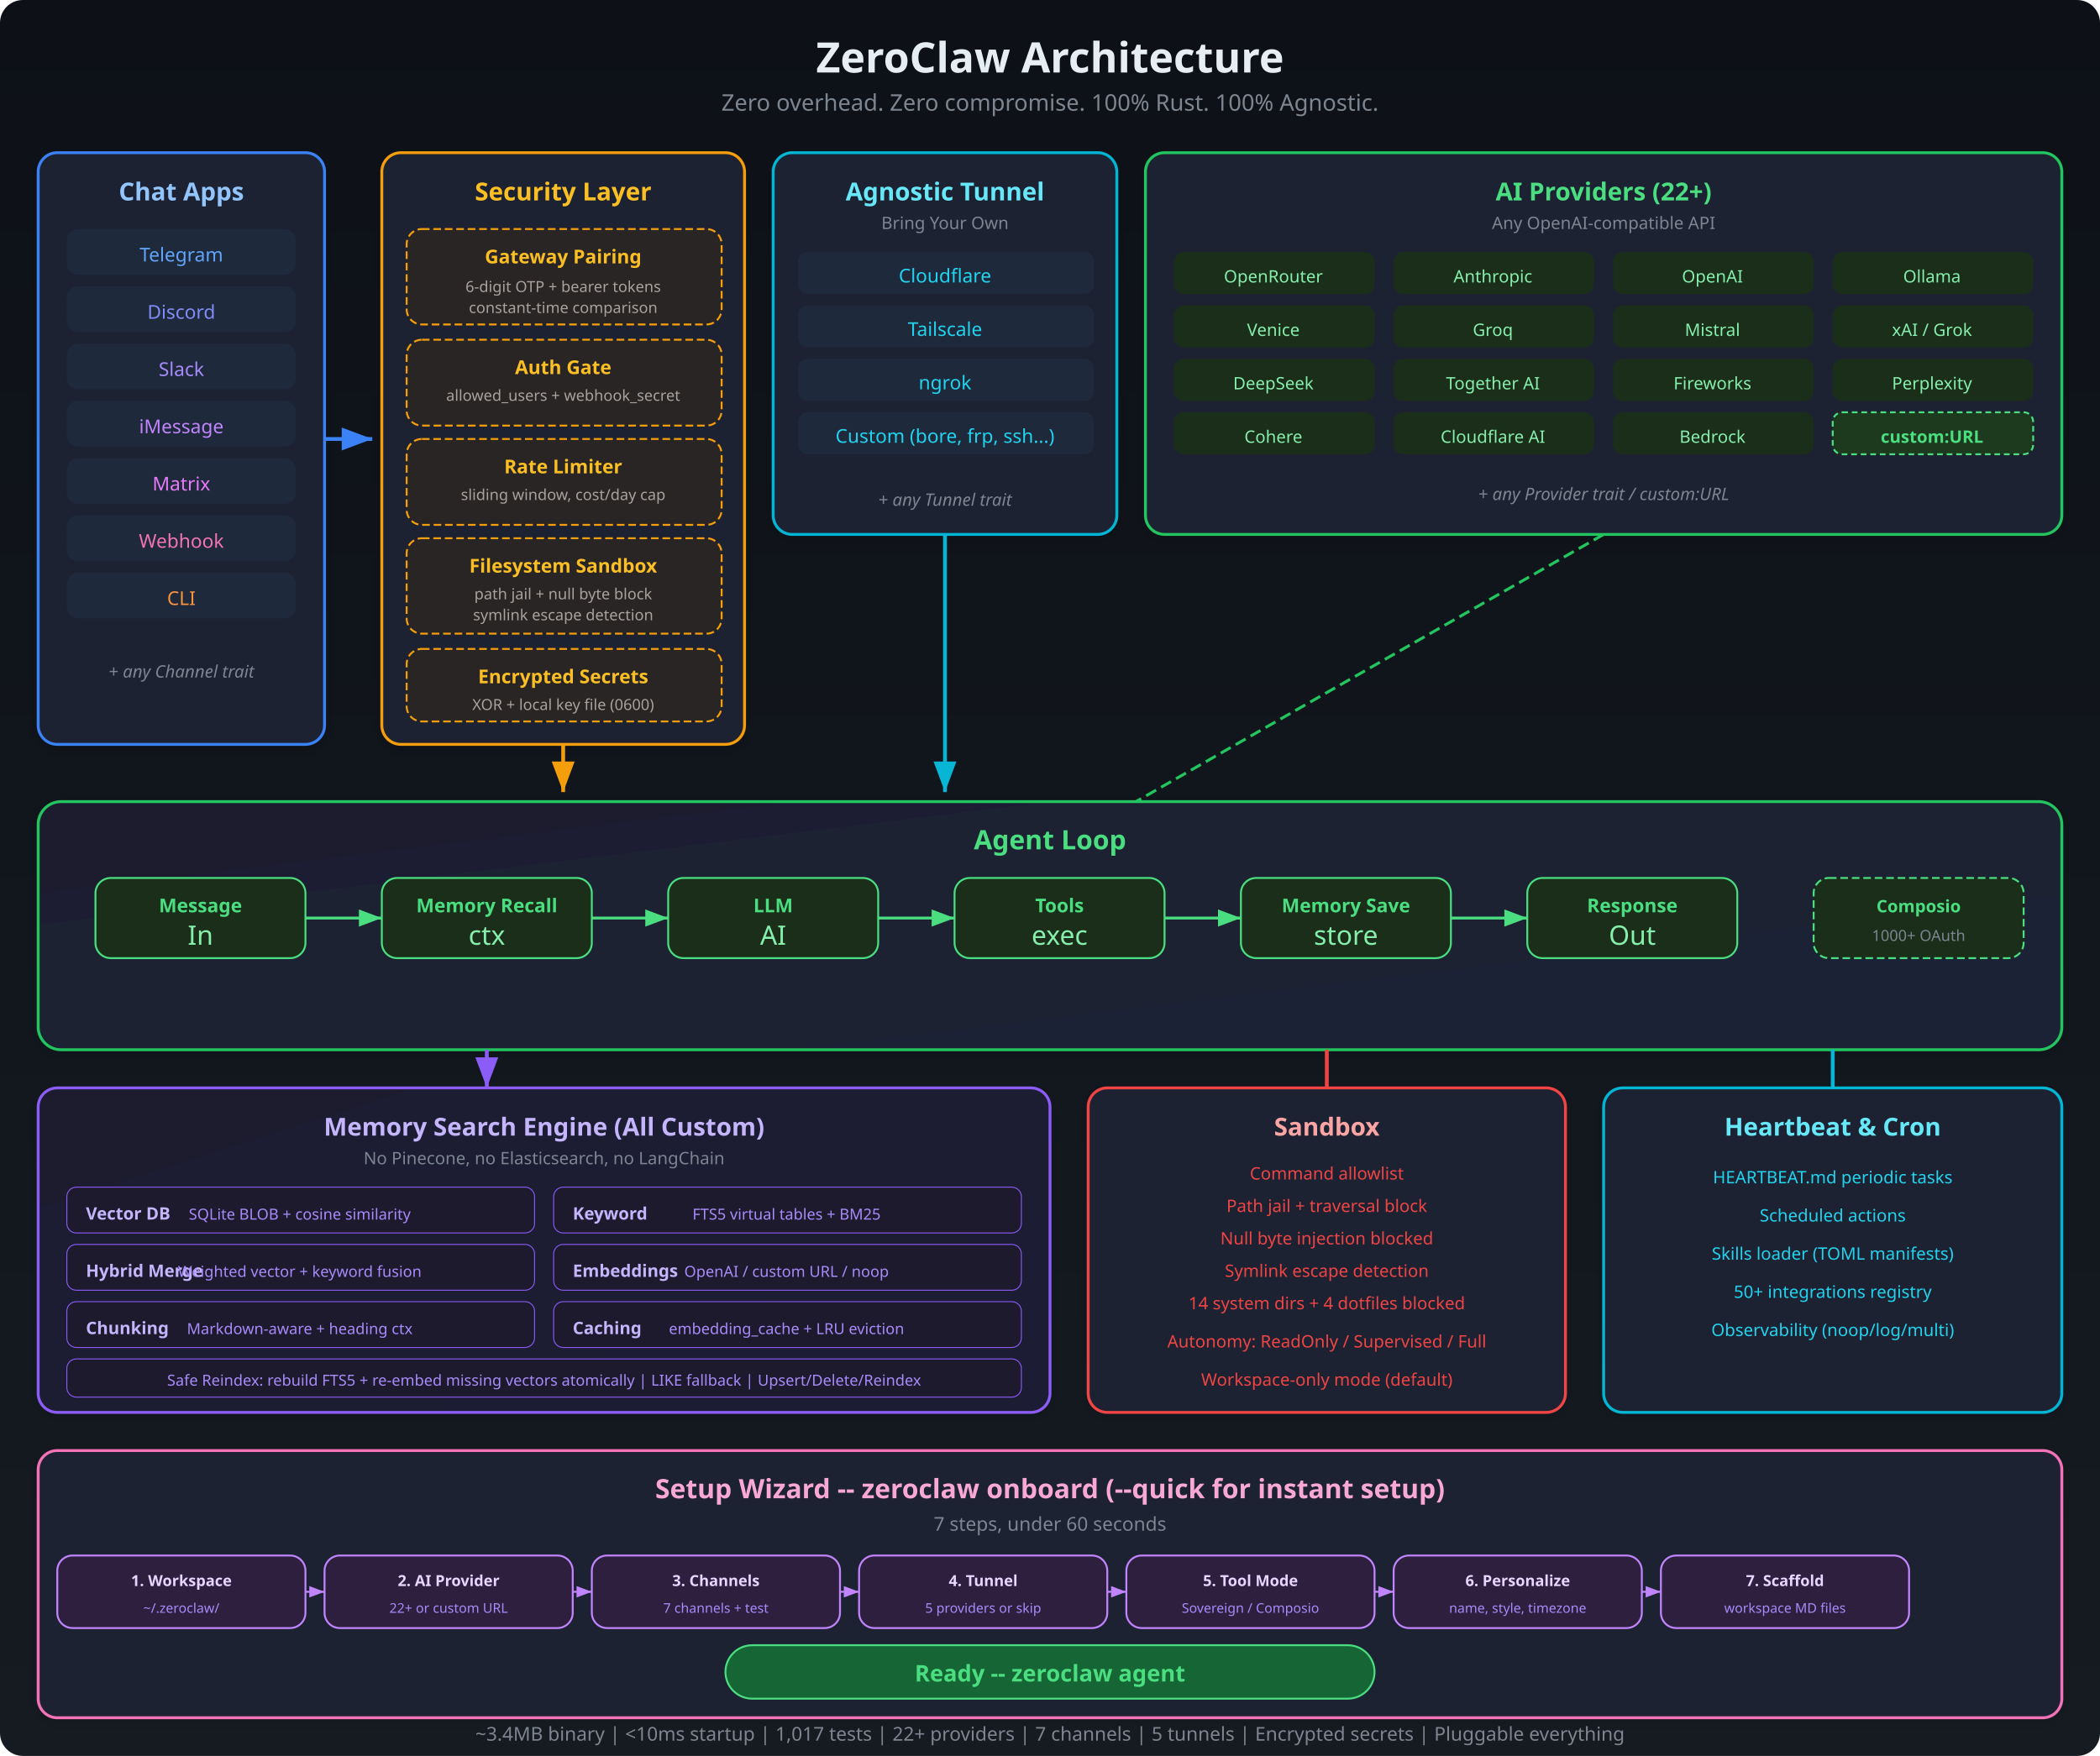
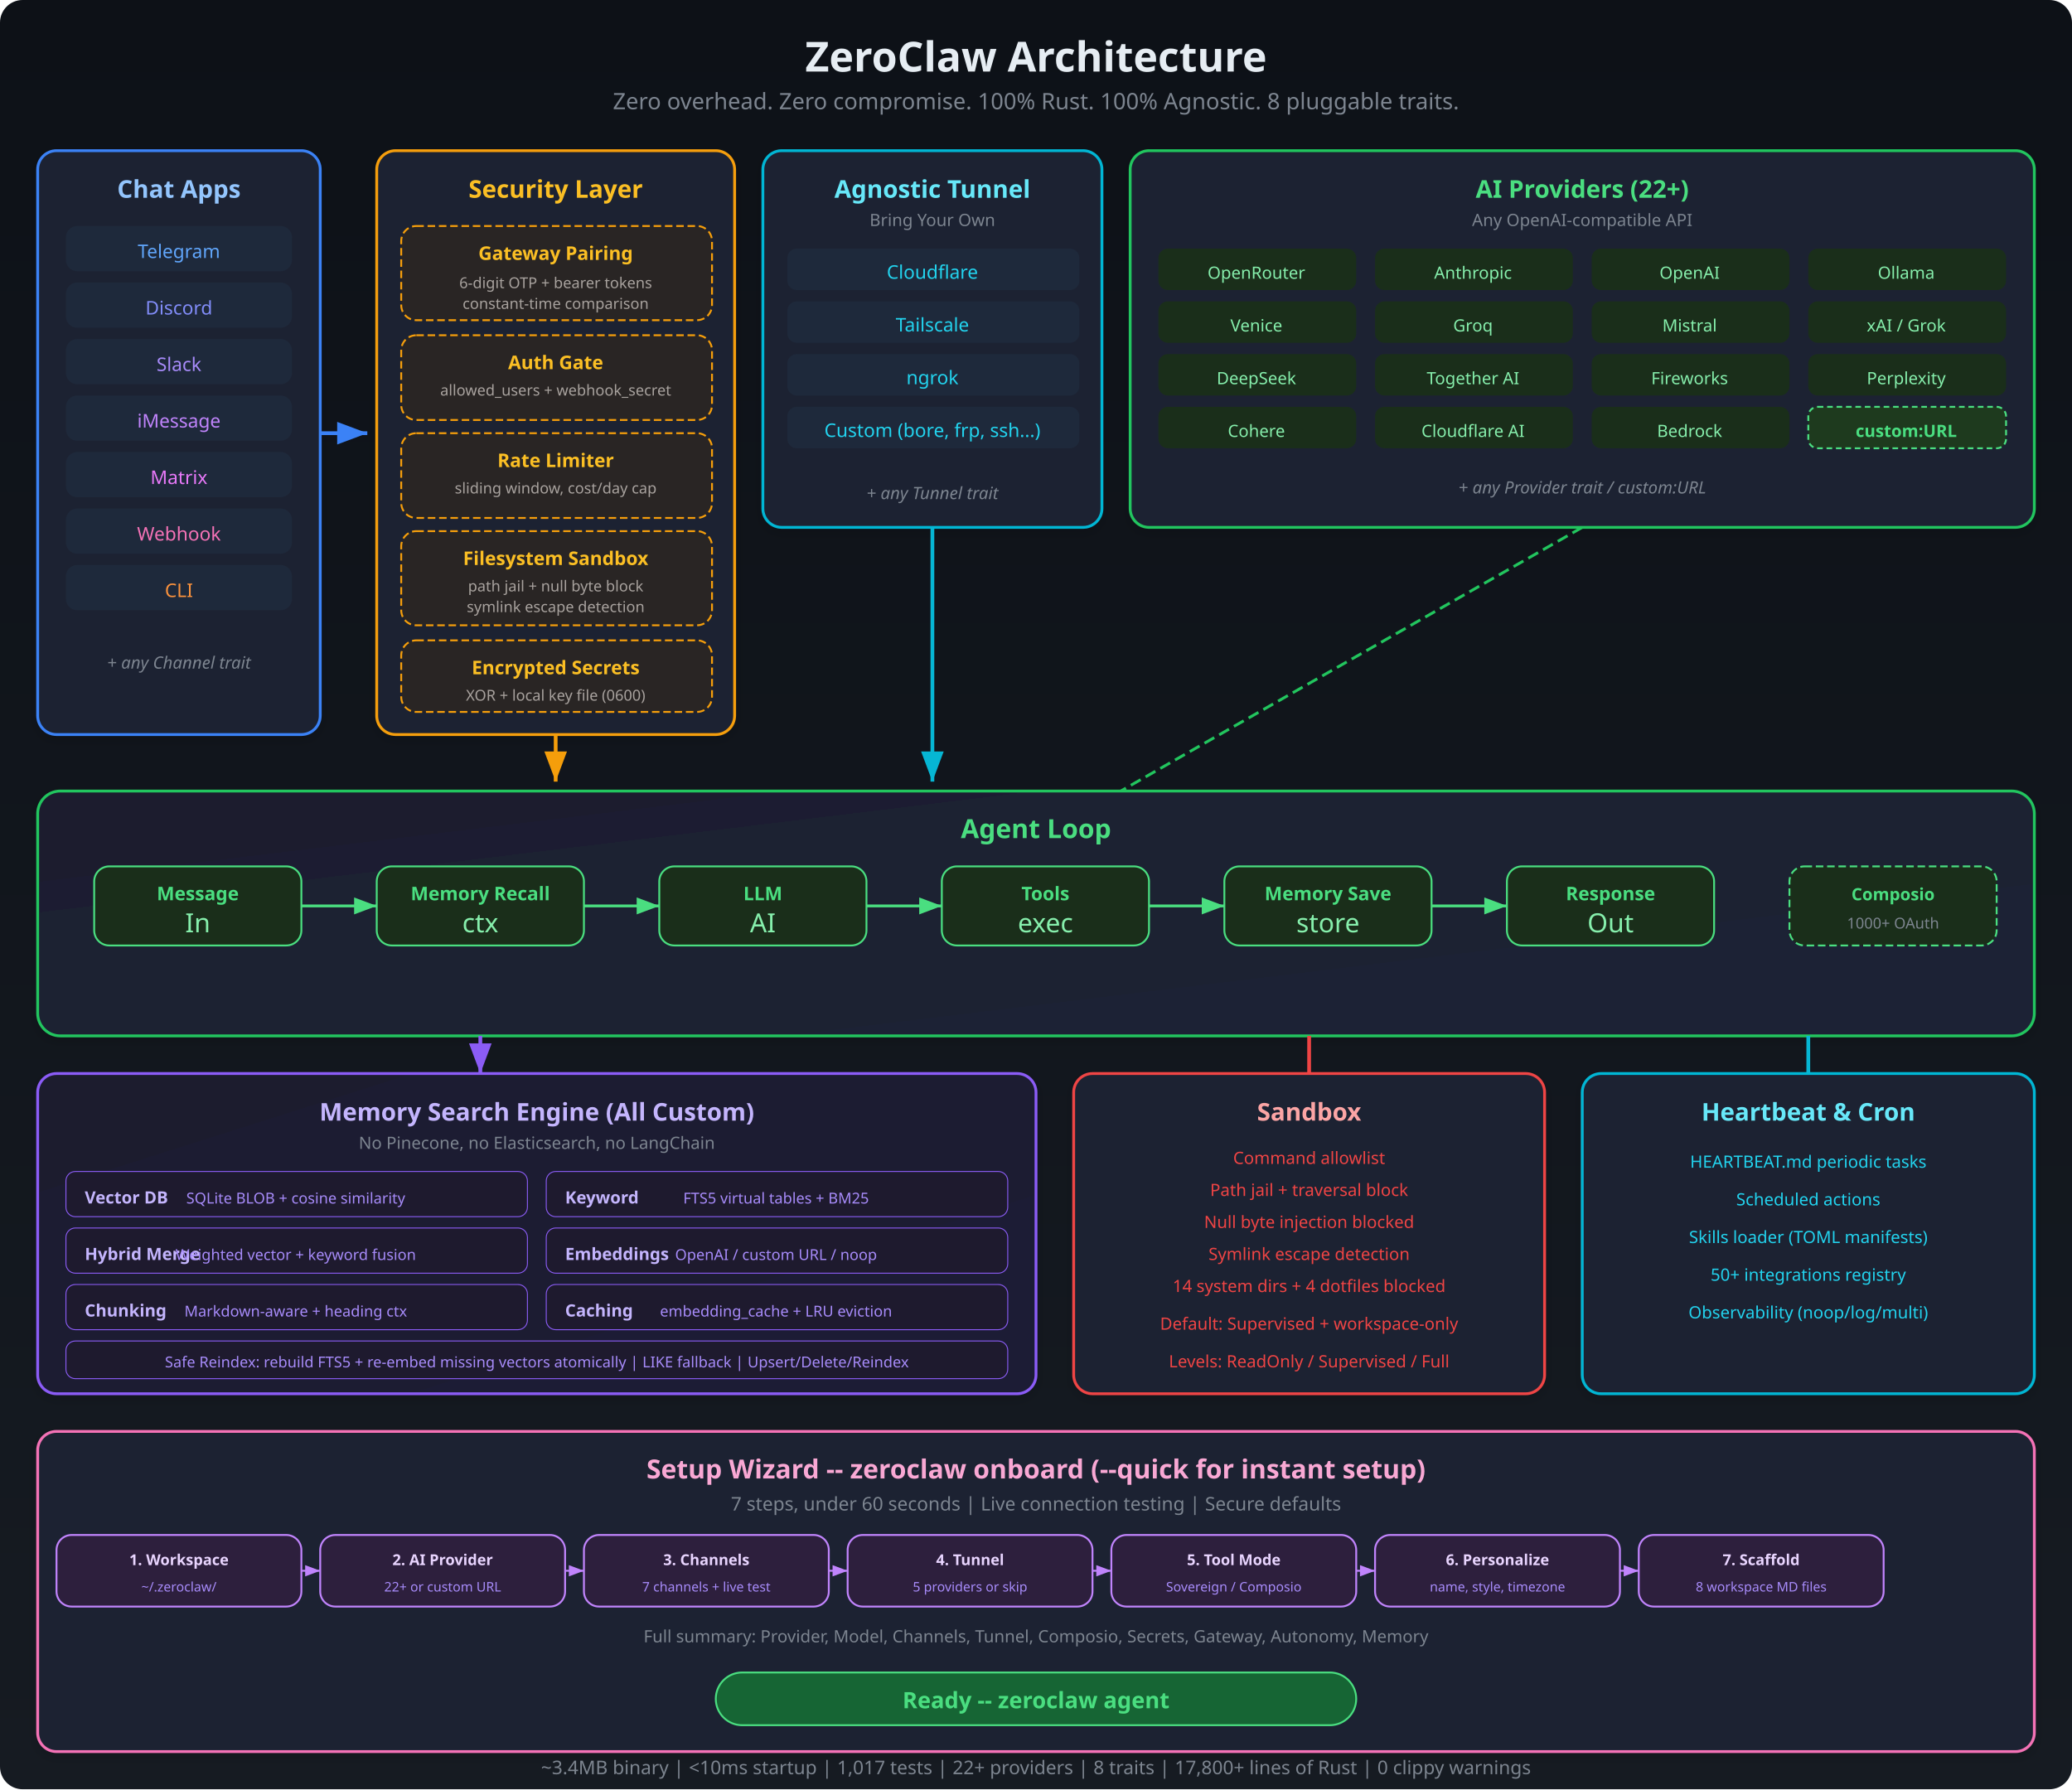
- <svg xmlns="http://www.w3.org/2000/svg" viewBox="0 0 1100 920" font-family="'Segoe UI', system-ui, -apple-system, sans-serif">
+ <svg xmlns="http://www.w3.org/2000/svg" viewBox="0 0 1100 950" font-family="'Segoe UI', system-ui, -apple-system, sans-serif">
  <defs>
    <filter id="shadow" x="-4%" y="-4%" width="108%" height="108%">
      <feDropShadow dx="0" dy="2" stdDeviation="3" flood-opacity="0.15" />
    </filter>
    <linearGradient id="bgGrad" x1="0" y1="0" x2="0" y2="1">
      <stop offset="0%" stop-color="#0d1117" />
      <stop offset="100%" stop-color="#161b22" />
    </linearGradient>
    <linearGradient id="agentGrad" x1="0" y1="0" x2="1" y2="1">
      <stop offset="0%" stop-color="#1a1e2e" />
      <stop offset="100%" stop-color="#1e2436" />
    </linearGradient>
    <linearGradient id="memGrad" x1="0" y1="0" x2="1" y2="1">
      <stop offset="0%" stop-color="#1a1a2e" />
      <stop offset="100%" stop-color="#1e1e36" />
    </linearGradient>
    <marker id="arrowBlue" markerWidth="8" markerHeight="6" refX="8" refY="3" orient="auto">
      <path d="M0,0 L8,3 L0,6" fill="#3b82f6" />
    </marker>
    <marker id="arrowAmber" markerWidth="8" markerHeight="6" refX="8" refY="3" orient="auto">
      <path d="M0,0 L8,3 L0,6" fill="#f59e0b" />
    </marker>
    <marker id="arrowGreen" markerWidth="8" markerHeight="6" refX="8" refY="3" orient="auto">
      <path d="M0,0 L8,3 L0,6" fill="#4ade80" />
    </marker>
    <marker id="arrowCyan" markerWidth="8" markerHeight="6" refX="8" refY="3" orient="auto">
      <path d="M0,0 L8,3 L0,6" fill="#06b6d4" />
    </marker>
    <marker id="arrowPurple" markerWidth="8" markerHeight="6" refX="8" refY="3" orient="auto">
      <path d="M0,0 L8,3 L0,6" fill="#c084fc" />
    </marker>
    <marker id="arrowViolet" markerWidth="8" markerHeight="6" refX="8" refY="3" orient="auto">
      <path d="M0,0 L8,3 L0,6" fill="#8b5cf6" />
    </marker>
  </defs>
-   <rect width="1100" height="920" rx="12" fill="url(#bgGrad)" />
+   <rect width="1100" height="950" rx="12" fill="url(#bgGrad)" />
  <text x="550" y="38" text-anchor="middle" fill="#e6edf3" font-size="22" font-weight="700">ZeroClaw Architecture</text>
-   <text x="550" y="58" text-anchor="middle" fill="#7d8590" font-size="12">Zero overhead. Zero compromise. 100% Rust. 100% Agnostic.</text>
+   <text x="550" y="58" text-anchor="middle" fill="#7d8590" font-size="12">Zero overhead. Zero compromise. 100% Rust. 100% Agnostic. 8 pluggable traits.</text>
  <rect x="20" y="80" width="150" height="310" rx="10" fill="#1c2333" stroke="#3b82f6" stroke-width="1.5" filter="url(#shadow)" />
  <text x="95" y="105" text-anchor="middle" fill="#93c5fd" font-size="13" font-weight="600">Chat Apps</text>
  <rect x="35" y="120" width="120" height="24" rx="6" fill="#1e293b" />
  <text x="95" y="137" text-anchor="middle" fill="#60a5fa" font-size="10">Telegram</text>
  <rect x="35" y="150" width="120" height="24" rx="6" fill="#1e293b" />
  <text x="95" y="167" text-anchor="middle" fill="#818cf8" font-size="10">Discord</text>
  <rect x="35" y="180" width="120" height="24" rx="6" fill="#1e293b" />
  <text x="95" y="197" text-anchor="middle" fill="#a78bfa" font-size="10">Slack</text>
  <rect x="35" y="210" width="120" height="24" rx="6" fill="#1e293b" />
  <text x="95" y="227" text-anchor="middle" fill="#c084fc" font-size="10">iMessage</text>
  <rect x="35" y="240" width="120" height="24" rx="6" fill="#1e293b" />
  <text x="95" y="257" text-anchor="middle" fill="#e879f9" font-size="10">Matrix</text>
  <rect x="35" y="270" width="120" height="24" rx="6" fill="#1e293b" />
  <text x="95" y="287" text-anchor="middle" fill="#f472b6" font-size="10">Webhook</text>
  <rect x="35" y="300" width="120" height="24" rx="6" fill="#1e293b" />
  <text x="95" y="317" text-anchor="middle" fill="#fb923c" font-size="10">CLI</text>
  <text x="95" y="355" text-anchor="middle" fill="#7d8590" font-size="9" font-style="italic">+ any Channel trait</text>
  <line x1="170" y1="230" x2="195" y2="230" stroke="#3b82f6" stroke-width="2" marker-end="url(#arrowBlue)" />
  <rect x="200" y="80" width="190" height="310" rx="10" fill="#1c2333" stroke="#f59e0b" stroke-width="1.5" filter="url(#shadow)" />
  <text x="295" y="105" text-anchor="middle" fill="#fbbf24" font-size="13" font-weight="600">Security Layer</text>
  <rect x="213" y="120" width="165" height="50" rx="8" fill="#292524" stroke="#f59e0b" stroke-width="1" stroke-dasharray="4,2" />
  <text x="295" y="138" text-anchor="middle" fill="#fbbf24" font-size="10" font-weight="600">Gateway Pairing</text>
  <text x="295" y="153" text-anchor="middle" fill="#a8a29e" font-size="8">6-digit OTP + bearer tokens</text>
  <text x="295" y="164" text-anchor="middle" fill="#a8a29e" font-size="8">constant-time comparison</text>
  <rect x="213" y="178" width="165" height="45" rx="8" fill="#292524" stroke="#f59e0b" stroke-width="1" stroke-dasharray="4,2" />
  <text x="295" y="196" text-anchor="middle" fill="#fbbf24" font-size="10" font-weight="600">Auth Gate</text>
  <text x="295" y="210" text-anchor="middle" fill="#a8a29e" font-size="8">allowed_users + webhook_secret</text>
  <rect x="213" y="230" width="165" height="45" rx="8" fill="#292524" stroke="#f59e0b" stroke-width="1" stroke-dasharray="4,2" />
  <text x="295" y="248" text-anchor="middle" fill="#fbbf24" font-size="10" font-weight="600">Rate Limiter</text>
  <text x="295" y="262" text-anchor="middle" fill="#a8a29e" font-size="8">sliding window, cost/day cap</text>
  <rect x="213" y="282" width="165" height="50" rx="8" fill="#292524" stroke="#f59e0b" stroke-width="1" stroke-dasharray="4,2" />
  <text x="295" y="300" text-anchor="middle" fill="#fbbf24" font-size="10" font-weight="600">Filesystem Sandbox</text>
  <text x="295" y="314" text-anchor="middle" fill="#a8a29e" font-size="8">path jail + null byte block</text>
  <text x="295" y="325" text-anchor="middle" fill="#a8a29e" font-size="8">symlink escape detection</text>
  <rect x="213" y="340" width="165" height="38" rx="8" fill="#292524" stroke="#f59e0b" stroke-width="1" stroke-dasharray="4,2" />
  <text x="295" y="358" text-anchor="middle" fill="#fbbf24" font-size="10" font-weight="600">Encrypted Secrets</text>
  <text x="295" y="372" text-anchor="middle" fill="#a8a29e" font-size="8">XOR + local key file (0600)</text>
  <line x1="295" y1="390" x2="295" y2="415" stroke="#f59e0b" stroke-width="2" marker-end="url(#arrowAmber)" />
  <rect x="405" y="80" width="180" height="200" rx="10" fill="#1c2333" stroke="#06b6d4" stroke-width="1.5" filter="url(#shadow)" />
  <text x="495" y="105" text-anchor="middle" fill="#67e8f9" font-size="13" font-weight="600">Agnostic Tunnel</text>
  <text x="495" y="120" text-anchor="middle" fill="#7d8590" font-size="9">Bring Your Own</text>
  <rect x="418" y="132" width="155" height="22" rx="5" fill="#1e293b" />
  <text x="495" y="148" text-anchor="middle" fill="#22d3ee" font-size="10">Cloudflare</text>
  <rect x="418" y="160" width="155" height="22" rx="5" fill="#1e293b" />
  <text x="495" y="176" text-anchor="middle" fill="#22d3ee" font-size="10">Tailscale</text>
  <rect x="418" y="188" width="155" height="22" rx="5" fill="#1e293b" />
  <text x="495" y="204" text-anchor="middle" fill="#22d3ee" font-size="10">ngrok</text>
  <rect x="418" y="216" width="155" height="22" rx="5" fill="#1e293b" />
  <text x="495" y="232" text-anchor="middle" fill="#22d3ee" font-size="10">Custom (bore, frp, ssh...)</text>
  <text x="495" y="265" text-anchor="middle" fill="#7d8590" font-size="9" font-style="italic">+ any Tunnel trait</text>
  <line x1="495" y1="280" x2="495" y2="415" stroke="#06b6d4" stroke-width="2" marker-end="url(#arrowCyan)" />
  <rect x="600" y="80" width="480" height="200" rx="10" fill="#1c2333" stroke="#22c55e" stroke-width="1.5" filter="url(#shadow)" />
  <text x="840" y="105" text-anchor="middle" fill="#4ade80" font-size="13" font-weight="600">AI Providers (22+)</text>
  <text x="840" y="120" text-anchor="middle" fill="#7d8590" font-size="9">Any OpenAI-compatible API</text>
  <rect x="615" y="132" width="105" height="22" rx="5" fill="#1a2e1a" />
  <text x="667" y="148" text-anchor="middle" fill="#86efac" font-size="9">OpenRouter</text>
  <rect x="730" y="132" width="105" height="22" rx="5" fill="#1a2e1a" />
  <text x="782" y="148" text-anchor="middle" fill="#86efac" font-size="9">Anthropic</text>
  <rect x="845" y="132" width="105" height="22" rx="5" fill="#1a2e1a" />
  <text x="897" y="148" text-anchor="middle" fill="#86efac" font-size="9">OpenAI</text>
  <rect x="960" y="132" width="105" height="22" rx="5" fill="#1a2e1a" />
  <text x="1012" y="148" text-anchor="middle" fill="#86efac" font-size="9">Ollama</text>
  <rect x="615" y="160" width="105" height="22" rx="5" fill="#1a2e1a" />
  <text x="667" y="176" text-anchor="middle" fill="#86efac" font-size="9">Venice</text>
  <rect x="730" y="160" width="105" height="22" rx="5" fill="#1a2e1a" />
  <text x="782" y="176" text-anchor="middle" fill="#86efac" font-size="9">Groq</text>
  <rect x="845" y="160" width="105" height="22" rx="5" fill="#1a2e1a" />
  <text x="897" y="176" text-anchor="middle" fill="#86efac" font-size="9">Mistral</text>
  <rect x="960" y="160" width="105" height="22" rx="5" fill="#1a2e1a" />
  <text x="1012" y="176" text-anchor="middle" fill="#86efac" font-size="9">xAI / Grok</text>
  <rect x="615" y="188" width="105" height="22" rx="5" fill="#1a2e1a" />
  <text x="667" y="204" text-anchor="middle" fill="#86efac" font-size="9">DeepSeek</text>
  <rect x="730" y="188" width="105" height="22" rx="5" fill="#1a2e1a" />
  <text x="782" y="204" text-anchor="middle" fill="#86efac" font-size="9">Together AI</text>
  <rect x="845" y="188" width="105" height="22" rx="5" fill="#1a2e1a" />
  <text x="897" y="204" text-anchor="middle" fill="#86efac" font-size="9">Fireworks</text>
  <rect x="960" y="188" width="105" height="22" rx="5" fill="#1a2e1a" />
  <text x="1012" y="204" text-anchor="middle" fill="#86efac" font-size="9">Perplexity</text>
  <rect x="615" y="216" width="105" height="22" rx="5" fill="#1a2e1a" />
  <text x="667" y="232" text-anchor="middle" fill="#86efac" font-size="9">Cohere</text>
  <rect x="730" y="216" width="105" height="22" rx="5" fill="#1a2e1a" />
  <text x="782" y="232" text-anchor="middle" fill="#86efac" font-size="9">Cloudflare AI</text>
  <rect x="845" y="216" width="105" height="22" rx="5" fill="#1a2e1a" />
  <text x="897" y="232" text-anchor="middle" fill="#86efac" font-size="9">Bedrock</text>
  <rect x="960" y="216" width="105" height="22" rx="5" fill="#1e3a1e" stroke="#4ade80" stroke-width="1" stroke-dasharray="3,2" />
  <text x="1012" y="232" text-anchor="middle" fill="#4ade80" font-size="9" font-weight="600">custom:URL</text>
  <text x="840" y="262" text-anchor="middle" fill="#7d8590" font-size="9" font-style="italic">+ any Provider trait / custom:URL</text>
  <line x1="840" y1="280" x2="560" y2="440" stroke="#22c55e" stroke-width="1.5" stroke-dasharray="6,3" marker-end="url(#arrowGreen)" />
  <rect x="20" y="420" width="1060" height="130" rx="12" fill="url(#agentGrad)" stroke="#22c55e" stroke-width="1.5" filter="url(#shadow)" />
  <text x="550" y="445" text-anchor="middle" fill="#4ade80" font-size="14" font-weight="700">Agent Loop</text>
  <rect x="50" y="460" width="110" height="42" rx="8" fill="#1a2e1a" stroke="#4ade80" stroke-width="1" />
  <text x="105" y="478" text-anchor="middle" fill="#4ade80" font-size="10" font-weight="600">Message</text>
  <text x="105" y="495" text-anchor="middle" fill="#86efac" font-size="14">In</text>
  <rect x="200" y="460" width="110" height="42" rx="8" fill="#1a2e1a" stroke="#4ade80" stroke-width="1" />
  <text x="255" y="478" text-anchor="middle" fill="#4ade80" font-size="10" font-weight="600">Memory Recall</text>
  <text x="255" y="495" text-anchor="middle" fill="#86efac" font-size="14">ctx</text>
  <rect x="350" y="460" width="110" height="42" rx="8" fill="#1a2e1a" stroke="#4ade80" stroke-width="1" />
  <text x="405" y="478" text-anchor="middle" fill="#4ade80" font-size="10" font-weight="600">LLM</text>
  <text x="405" y="495" text-anchor="middle" fill="#86efac" font-size="14">AI</text>
  <rect x="500" y="460" width="110" height="42" rx="8" fill="#1a2e1a" stroke="#4ade80" stroke-width="1" />
  <text x="555" y="478" text-anchor="middle" fill="#4ade80" font-size="10" font-weight="600">Tools</text>
  <text x="555" y="495" text-anchor="middle" fill="#86efac" font-size="14">exec</text>
  <rect x="650" y="460" width="110" height="42" rx="8" fill="#1a2e1a" stroke="#4ade80" stroke-width="1" />
  <text x="705" y="478" text-anchor="middle" fill="#4ade80" font-size="10" font-weight="600">Memory Save</text>
  <text x="705" y="495" text-anchor="middle" fill="#86efac" font-size="14">store</text>
  <rect x="800" y="460" width="110" height="42" rx="8" fill="#1a2e1a" stroke="#4ade80" stroke-width="1" />
  <text x="855" y="478" text-anchor="middle" fill="#4ade80" font-size="10" font-weight="600">Response</text>
  <text x="855" y="495" text-anchor="middle" fill="#86efac" font-size="14">Out</text>
  <rect x="950" y="460" width="110" height="42" rx="8" fill="#1a2e1a" stroke="#4ade80" stroke-width="1" stroke-dasharray="4,2" />
  <text x="1005" y="478" text-anchor="middle" fill="#4ade80" font-size="9" font-weight="600">Composio</text>
  <text x="1005" y="493" text-anchor="middle" fill="#7d8590" font-size="8">1000+ OAuth</text>
  <line x1="160" y1="481" x2="200" y2="481" stroke="#4ade80" stroke-width="1.5" marker-end="url(#arrowGreen)" />
  <line x1="310" y1="481" x2="350" y2="481" stroke="#4ade80" stroke-width="1.5" marker-end="url(#arrowGreen)" />
  <line x1="460" y1="481" x2="500" y2="481" stroke="#4ade80" stroke-width="1.5" marker-end="url(#arrowGreen)" />
  <line x1="610" y1="481" x2="650" y2="481" stroke="#4ade80" stroke-width="1.5" marker-end="url(#arrowGreen)" />
  <line x1="760" y1="481" x2="800" y2="481" stroke="#4ade80" stroke-width="1.5" marker-end="url(#arrowGreen)" />
  <rect x="20" y="570" width="530" height="170" rx="10" fill="url(#memGrad)" stroke="#8b5cf6" stroke-width="1.5" filter="url(#shadow)" />
  <text x="285" y="595" text-anchor="middle" fill="#c4b5fd" font-size="13" font-weight="700">Memory Search Engine (All Custom)</text>
  <text x="285" y="610" text-anchor="middle" fill="#7d8590" font-size="9">No Pinecone, no Elasticsearch, no LangChain</text>
  <rect x="35" y="622" width="245" height="24" rx="5" fill="#1e1a2e" stroke="#8b5cf6" stroke-width="0.5" />
  <text x="45" y="639" fill="#c4b5fd" font-size="9" font-weight="600">Vector DB</text>
  <text x="157" y="639" text-anchor="middle" fill="#a78bfa" font-size="8">SQLite BLOB + cosine similarity</text>
  <rect x="290" y="622" width="245" height="24" rx="5" fill="#1e1a2e" stroke="#8b5cf6" stroke-width="0.5" />
  <text x="300" y="639" fill="#c4b5fd" font-size="9" font-weight="600">Keyword</text>
  <text x="412" y="639" text-anchor="middle" fill="#a78bfa" font-size="8">FTS5 virtual tables + BM25</text>
  <rect x="35" y="652" width="245" height="24" rx="5" fill="#1e1a2e" stroke="#8b5cf6" stroke-width="0.5" />
  <text x="45" y="669" fill="#c4b5fd" font-size="9" font-weight="600">Hybrid Merge</text>
  <text x="157" y="669" text-anchor="middle" fill="#a78bfa" font-size="8">Weighted vector + keyword fusion</text>
  <rect x="290" y="652" width="245" height="24" rx="5" fill="#1e1a2e" stroke="#8b5cf6" stroke-width="0.5" />
  <text x="300" y="669" fill="#c4b5fd" font-size="9" font-weight="600">Embeddings</text>
  <text x="412" y="669" text-anchor="middle" fill="#a78bfa" font-size="8">OpenAI / custom URL / noop</text>
  <rect x="35" y="682" width="245" height="24" rx="5" fill="#1e1a2e" stroke="#8b5cf6" stroke-width="0.5" />
  <text x="45" y="699" fill="#c4b5fd" font-size="9" font-weight="600">Chunking</text>
  <text x="157" y="699" text-anchor="middle" fill="#a78bfa" font-size="8">Markdown-aware + heading ctx</text>
  <rect x="290" y="682" width="245" height="24" rx="5" fill="#1e1a2e" stroke="#8b5cf6" stroke-width="0.5" />
  <text x="300" y="699" fill="#c4b5fd" font-size="9" font-weight="600">Caching</text>
  <text x="412" y="699" text-anchor="middle" fill="#a78bfa" font-size="8">embedding_cache + LRU eviction</text>
  <rect x="35" y="712" width="500" height="20" rx="5" fill="#1e1a2e" stroke="#8b5cf6" stroke-width="0.5" />
  <text x="285" y="726" text-anchor="middle" fill="#a78bfa" font-size="8">Safe Reindex: rebuild FTS5 + re-embed missing vectors atomically | LIKE fallback | Upsert/Delete/Reindex</text>
  <line x1="255" y1="550" x2="255" y2="570" stroke="#8b5cf6" stroke-width="2" marker-end="url(#arrowViolet)" />
  <rect x="570" y="570" width="250" height="170" rx="10" fill="#1c2333" stroke="#ef4444" stroke-width="1.5" filter="url(#shadow)" />
  <text x="695" y="595" text-anchor="middle" fill="#fca5a5" font-size="13" font-weight="600">Sandbox</text>
  <text x="695" y="618" text-anchor="middle" fill="#ef4444" font-size="9">Command allowlist</text>
  <text x="695" y="635" text-anchor="middle" fill="#ef4444" font-size="9">Path jail + traversal block</text>
  <text x="695" y="652" text-anchor="middle" fill="#ef4444" font-size="9">Null byte injection blocked</text>
  <text x="695" y="669" text-anchor="middle" fill="#ef4444" font-size="9">Symlink escape detection</text>
  <text x="695" y="686" text-anchor="middle" fill="#ef4444" font-size="9">14 system dirs + 4 dotfiles blocked</text>
-   <text x="695" y="706" text-anchor="middle" fill="#ef4444" font-size="9">Autonomy: ReadOnly / Supervised / Full</text>
-   <text x="695" y="726" text-anchor="middle" fill="#ef4444" font-size="9">Workspace-only mode (default)</text>
+   <text x="695" y="706" text-anchor="middle" fill="#ef4444" font-size="9">Default: Supervised + workspace-only</text>
+   <text x="695" y="726" text-anchor="middle" fill="#ef4444" font-size="9">Levels: ReadOnly / Supervised / Full</text>
  <line x1="695" y1="550" x2="695" y2="570" stroke="#ef4444" stroke-width="2" />
  <rect x="840" y="570" width="240" height="170" rx="10" fill="#1c2333" stroke="#06b6d4" stroke-width="1.5" filter="url(#shadow)" />
  <text x="960" y="595" text-anchor="middle" fill="#67e8f9" font-size="13" font-weight="600">Heartbeat &amp; Cron</text>
  <text x="960" y="620" text-anchor="middle" fill="#22d3ee" font-size="9">HEARTBEAT.md periodic tasks</text>
  <text x="960" y="640" text-anchor="middle" fill="#22d3ee" font-size="9">Scheduled actions</text>
  <text x="960" y="660" text-anchor="middle" fill="#22d3ee" font-size="9">Skills loader (TOML manifests)</text>
  <text x="960" y="680" text-anchor="middle" fill="#22d3ee" font-size="9">50+ integrations registry</text>
  <text x="960" y="700" text-anchor="middle" fill="#22d3ee" font-size="9">Observability (noop/log/multi)</text>
  <line x1="960" y1="550" x2="960" y2="570" stroke="#06b6d4" stroke-width="2" />
-   <rect x="20" y="760" width="1060" height="140" rx="10" fill="#1c2333" stroke="#f472b6" stroke-width="1.5" filter="url(#shadow)" />
+   <rect x="20" y="760" width="1060" height="170" rx="10" fill="#1c2333" stroke="#f472b6" stroke-width="1.5" filter="url(#shadow)" />
  <text x="550" y="785" text-anchor="middle" fill="#f9a8d4" font-size="14" font-weight="700">Setup Wizard  --  zeroclaw onboard (--quick for instant setup)</text>
-   <text x="550" y="802" text-anchor="middle" fill="#7d8590" font-size="10">7 steps, under 60 seconds</text>
+   <text x="550" y="802" text-anchor="middle" fill="#7d8590" font-size="10">7 steps, under 60 seconds | Live connection testing | Secure defaults</text>
  <rect x="30" y="815" width="130" height="38" rx="8" fill="#2d1f3d" stroke="#c084fc" stroke-width="1" />
  <text x="95" y="831" text-anchor="middle" fill="#e9d5ff" font-size="8" font-weight="600">1. Workspace</text>
  <text x="95" y="845" text-anchor="middle" fill="#a78bfa" font-size="7">~/.zeroclaw/</text>
  <rect x="170" y="815" width="130" height="38" rx="8" fill="#2d1f3d" stroke="#c084fc" stroke-width="1" />
  <text x="235" y="831" text-anchor="middle" fill="#e9d5ff" font-size="8" font-weight="600">2. AI Provider</text>
  <text x="235" y="845" text-anchor="middle" fill="#a78bfa" font-size="7">22+ or custom URL</text>
  <rect x="310" y="815" width="130" height="38" rx="8" fill="#2d1f3d" stroke="#c084fc" stroke-width="1" />
  <text x="375" y="831" text-anchor="middle" fill="#e9d5ff" font-size="8" font-weight="600">3. Channels</text>
-   <text x="375" y="845" text-anchor="middle" fill="#a78bfa" font-size="7">7 channels + test</text>
+   <text x="375" y="845" text-anchor="middle" fill="#a78bfa" font-size="7">7 channels + live test</text>
  <rect x="450" y="815" width="130" height="38" rx="8" fill="#2d1f3d" stroke="#c084fc" stroke-width="1" />
  <text x="515" y="831" text-anchor="middle" fill="#e9d5ff" font-size="8" font-weight="600">4. Tunnel</text>
  <text x="515" y="845" text-anchor="middle" fill="#a78bfa" font-size="7">5 providers or skip</text>
  <rect x="590" y="815" width="130" height="38" rx="8" fill="#2d1f3d" stroke="#c084fc" stroke-width="1" />
  <text x="655" y="831" text-anchor="middle" fill="#e9d5ff" font-size="8" font-weight="600">5. Tool Mode</text>
  <text x="655" y="845" text-anchor="middle" fill="#a78bfa" font-size="7">Sovereign / Composio</text>
  <rect x="730" y="815" width="130" height="38" rx="8" fill="#2d1f3d" stroke="#c084fc" stroke-width="1" />
  <text x="795" y="831" text-anchor="middle" fill="#e9d5ff" font-size="8" font-weight="600">6. Personalize</text>
  <text x="795" y="845" text-anchor="middle" fill="#a78bfa" font-size="7">name, style, timezone</text>
  <rect x="870" y="815" width="130" height="38" rx="8" fill="#2d1f3d" stroke="#c084fc" stroke-width="1" />
  <text x="935" y="831" text-anchor="middle" fill="#e9d5ff" font-size="8" font-weight="600">7. Scaffold</text>
-   <text x="935" y="845" text-anchor="middle" fill="#a78bfa" font-size="7">workspace MD files</text>
+   <text x="935" y="845" text-anchor="middle" fill="#a78bfa" font-size="7">8 workspace MD files</text>
  <line x1="160" y1="834" x2="170" y2="834" stroke="#c084fc" stroke-width="1" marker-end="url(#arrowPurple)" />
  <line x1="300" y1="834" x2="310" y2="834" stroke="#c084fc" stroke-width="1" marker-end="url(#arrowPurple)" />
  <line x1="440" y1="834" x2="450" y2="834" stroke="#c084fc" stroke-width="1" marker-end="url(#arrowPurple)" />
  <line x1="580" y1="834" x2="590" y2="834" stroke="#c084fc" stroke-width="1" marker-end="url(#arrowPurple)" />
  <line x1="720" y1="834" x2="730" y2="834" stroke="#c084fc" stroke-width="1" marker-end="url(#arrowPurple)" />
  <line x1="860" y1="834" x2="870" y2="834" stroke="#c084fc" stroke-width="1" marker-end="url(#arrowPurple)" />
-   <rect x="380" y="862" width="340" height="28" rx="14" fill="#166534" stroke="#4ade80" stroke-width="1" />
-   <text x="550" y="881" text-anchor="middle" fill="#4ade80" font-size="12" font-weight="600">Ready -- zeroclaw agent</text>
-   <text x="550" y="912" text-anchor="middle" fill="#7d8590" font-size="10">~3.4MB binary  |  &lt;10ms startup  |  1,017 tests  |  22+ providers  |  7 channels  |  5 tunnels  |  Encrypted secrets  |  Pluggable everything</text>
+   <text x="550" y="872" text-anchor="middle" fill="#7d8590" font-size="9">Full summary: Provider, Model, Channels, Tunnel, Composio, Secrets, Gateway, Autonomy, Memory</text>
+   <rect x="380" y="888" width="340" height="28" rx="14" fill="#166534" stroke="#4ade80" stroke-width="1" />
+   <text x="550" y="907" text-anchor="middle" fill="#4ade80" font-size="12" font-weight="600">Ready -- zeroclaw agent</text>
+   <text x="550" y="942" text-anchor="middle" fill="#7d8590" font-size="10">~3.4MB binary  |  &lt;10ms startup  |  1,017 tests  |  22+ providers  |  8 traits  |  17,800+ lines of Rust  |  0 clippy warnings</text>
</svg>
